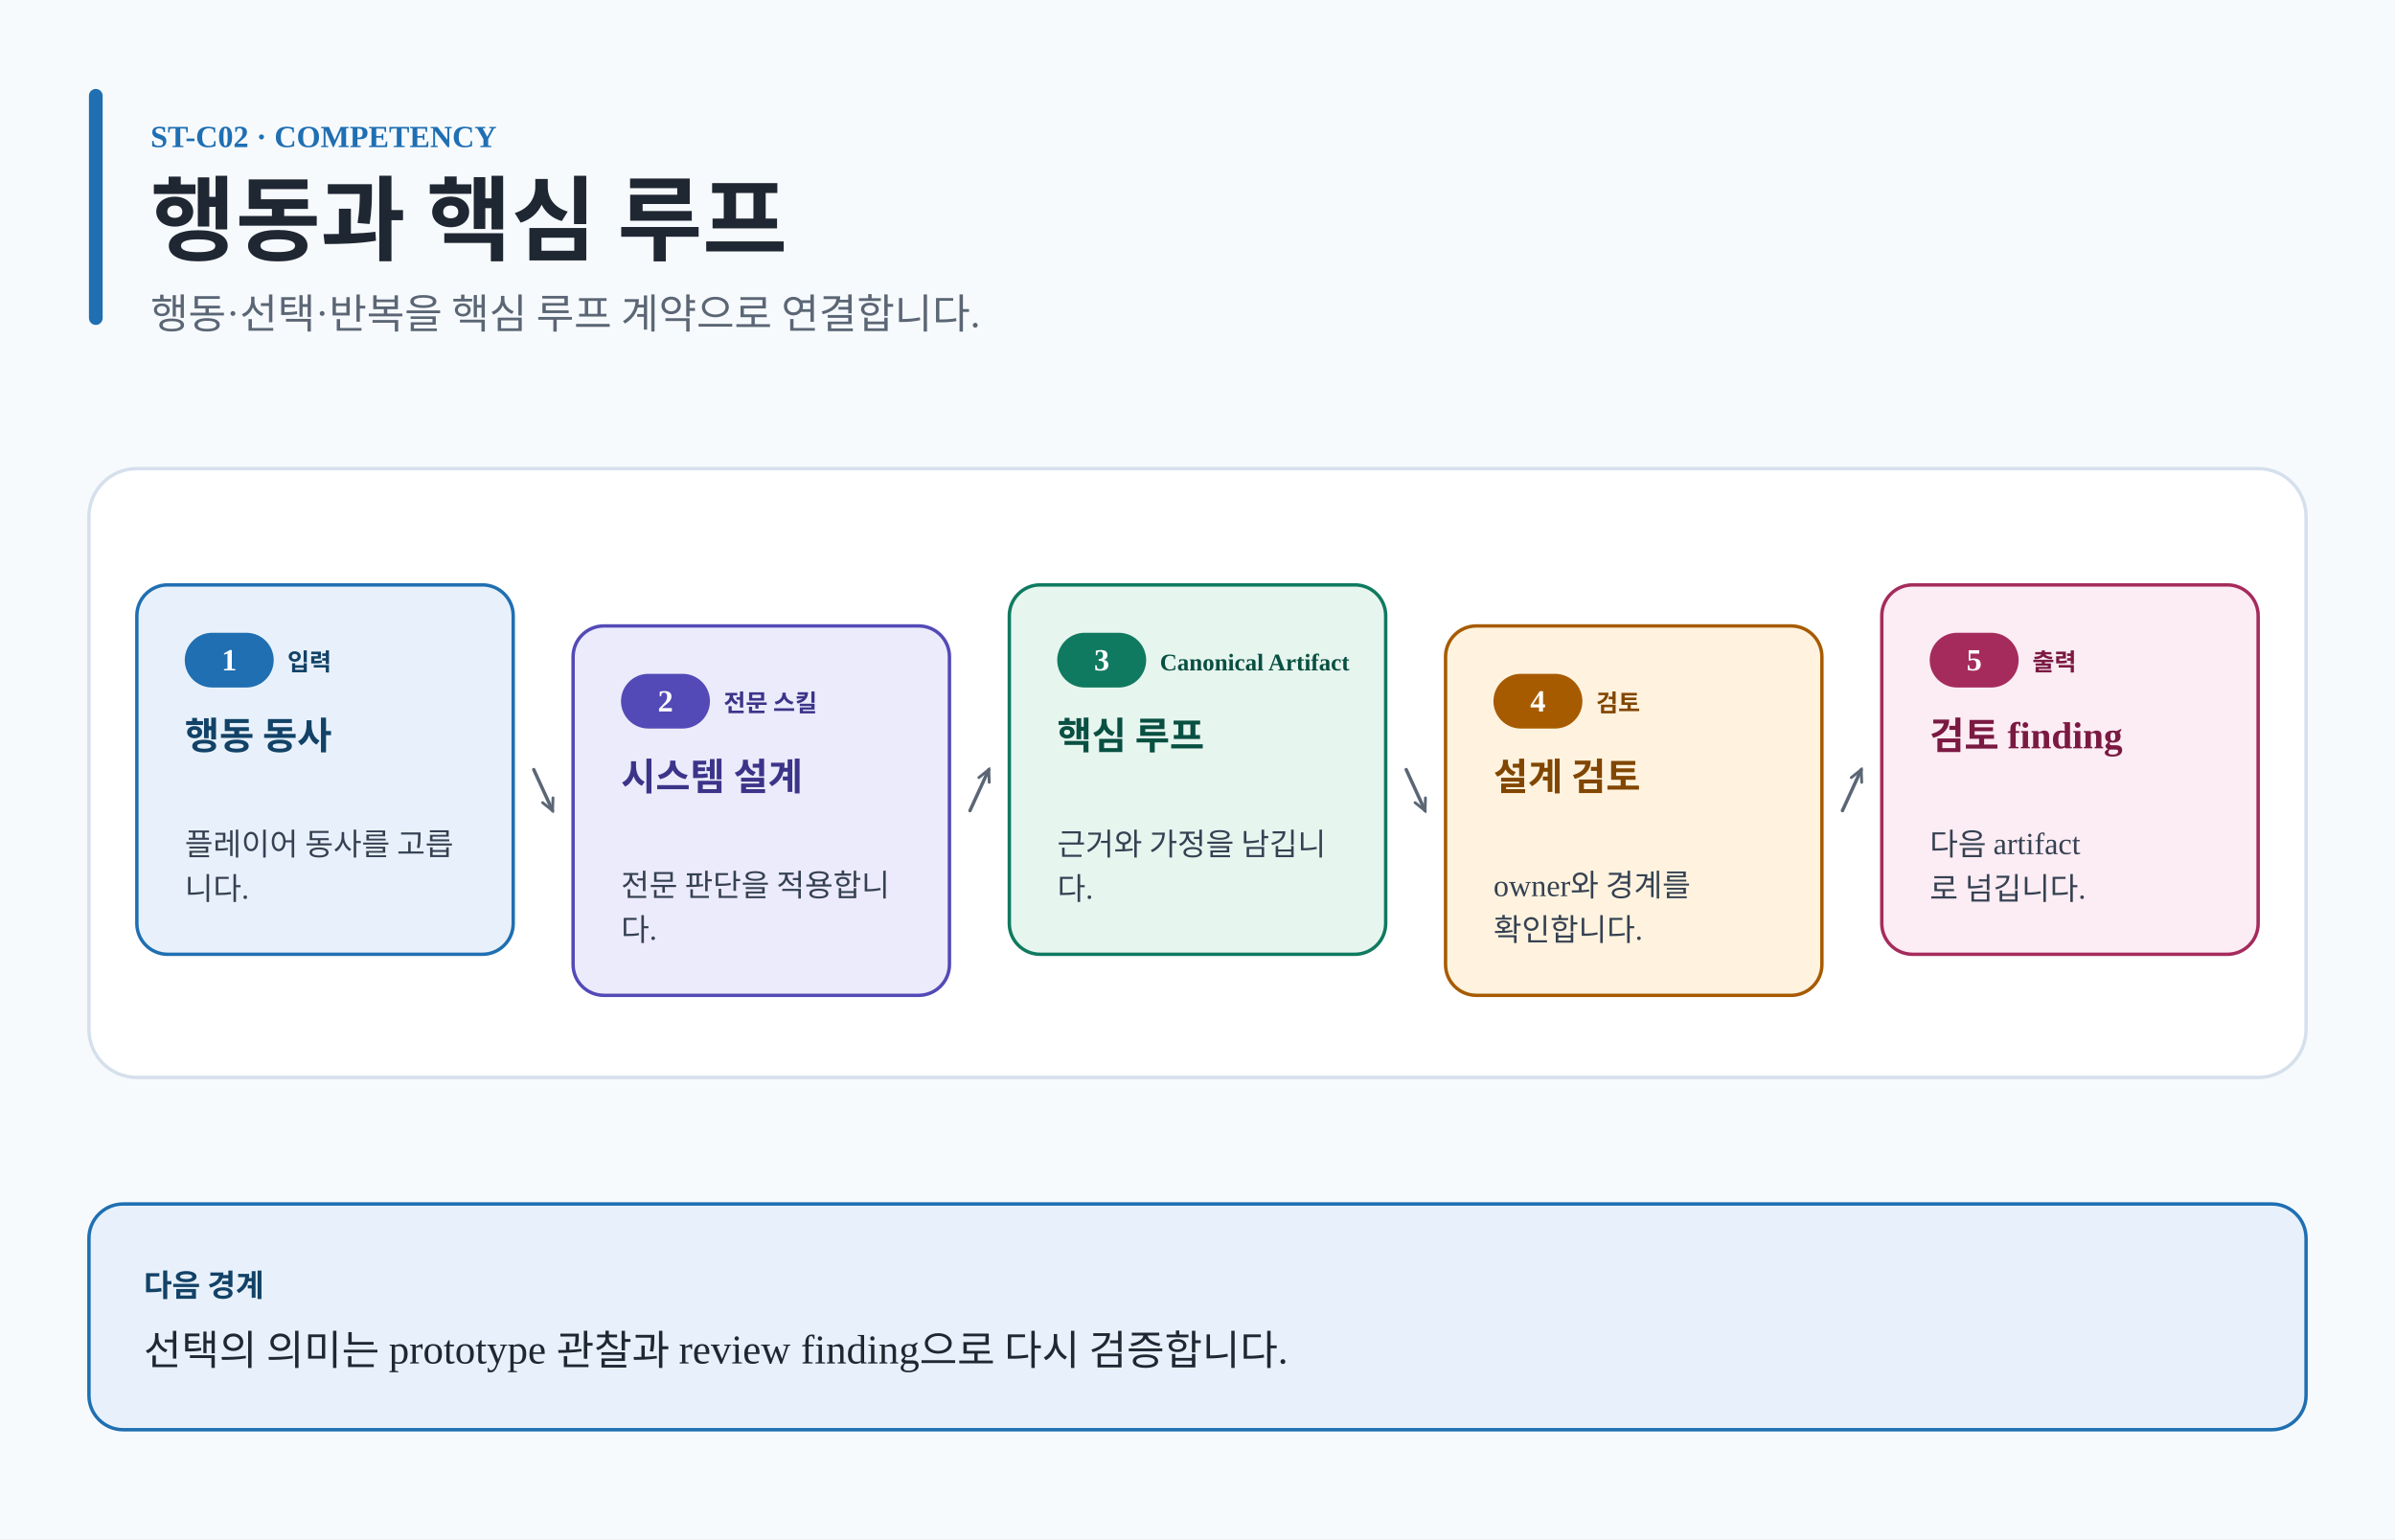
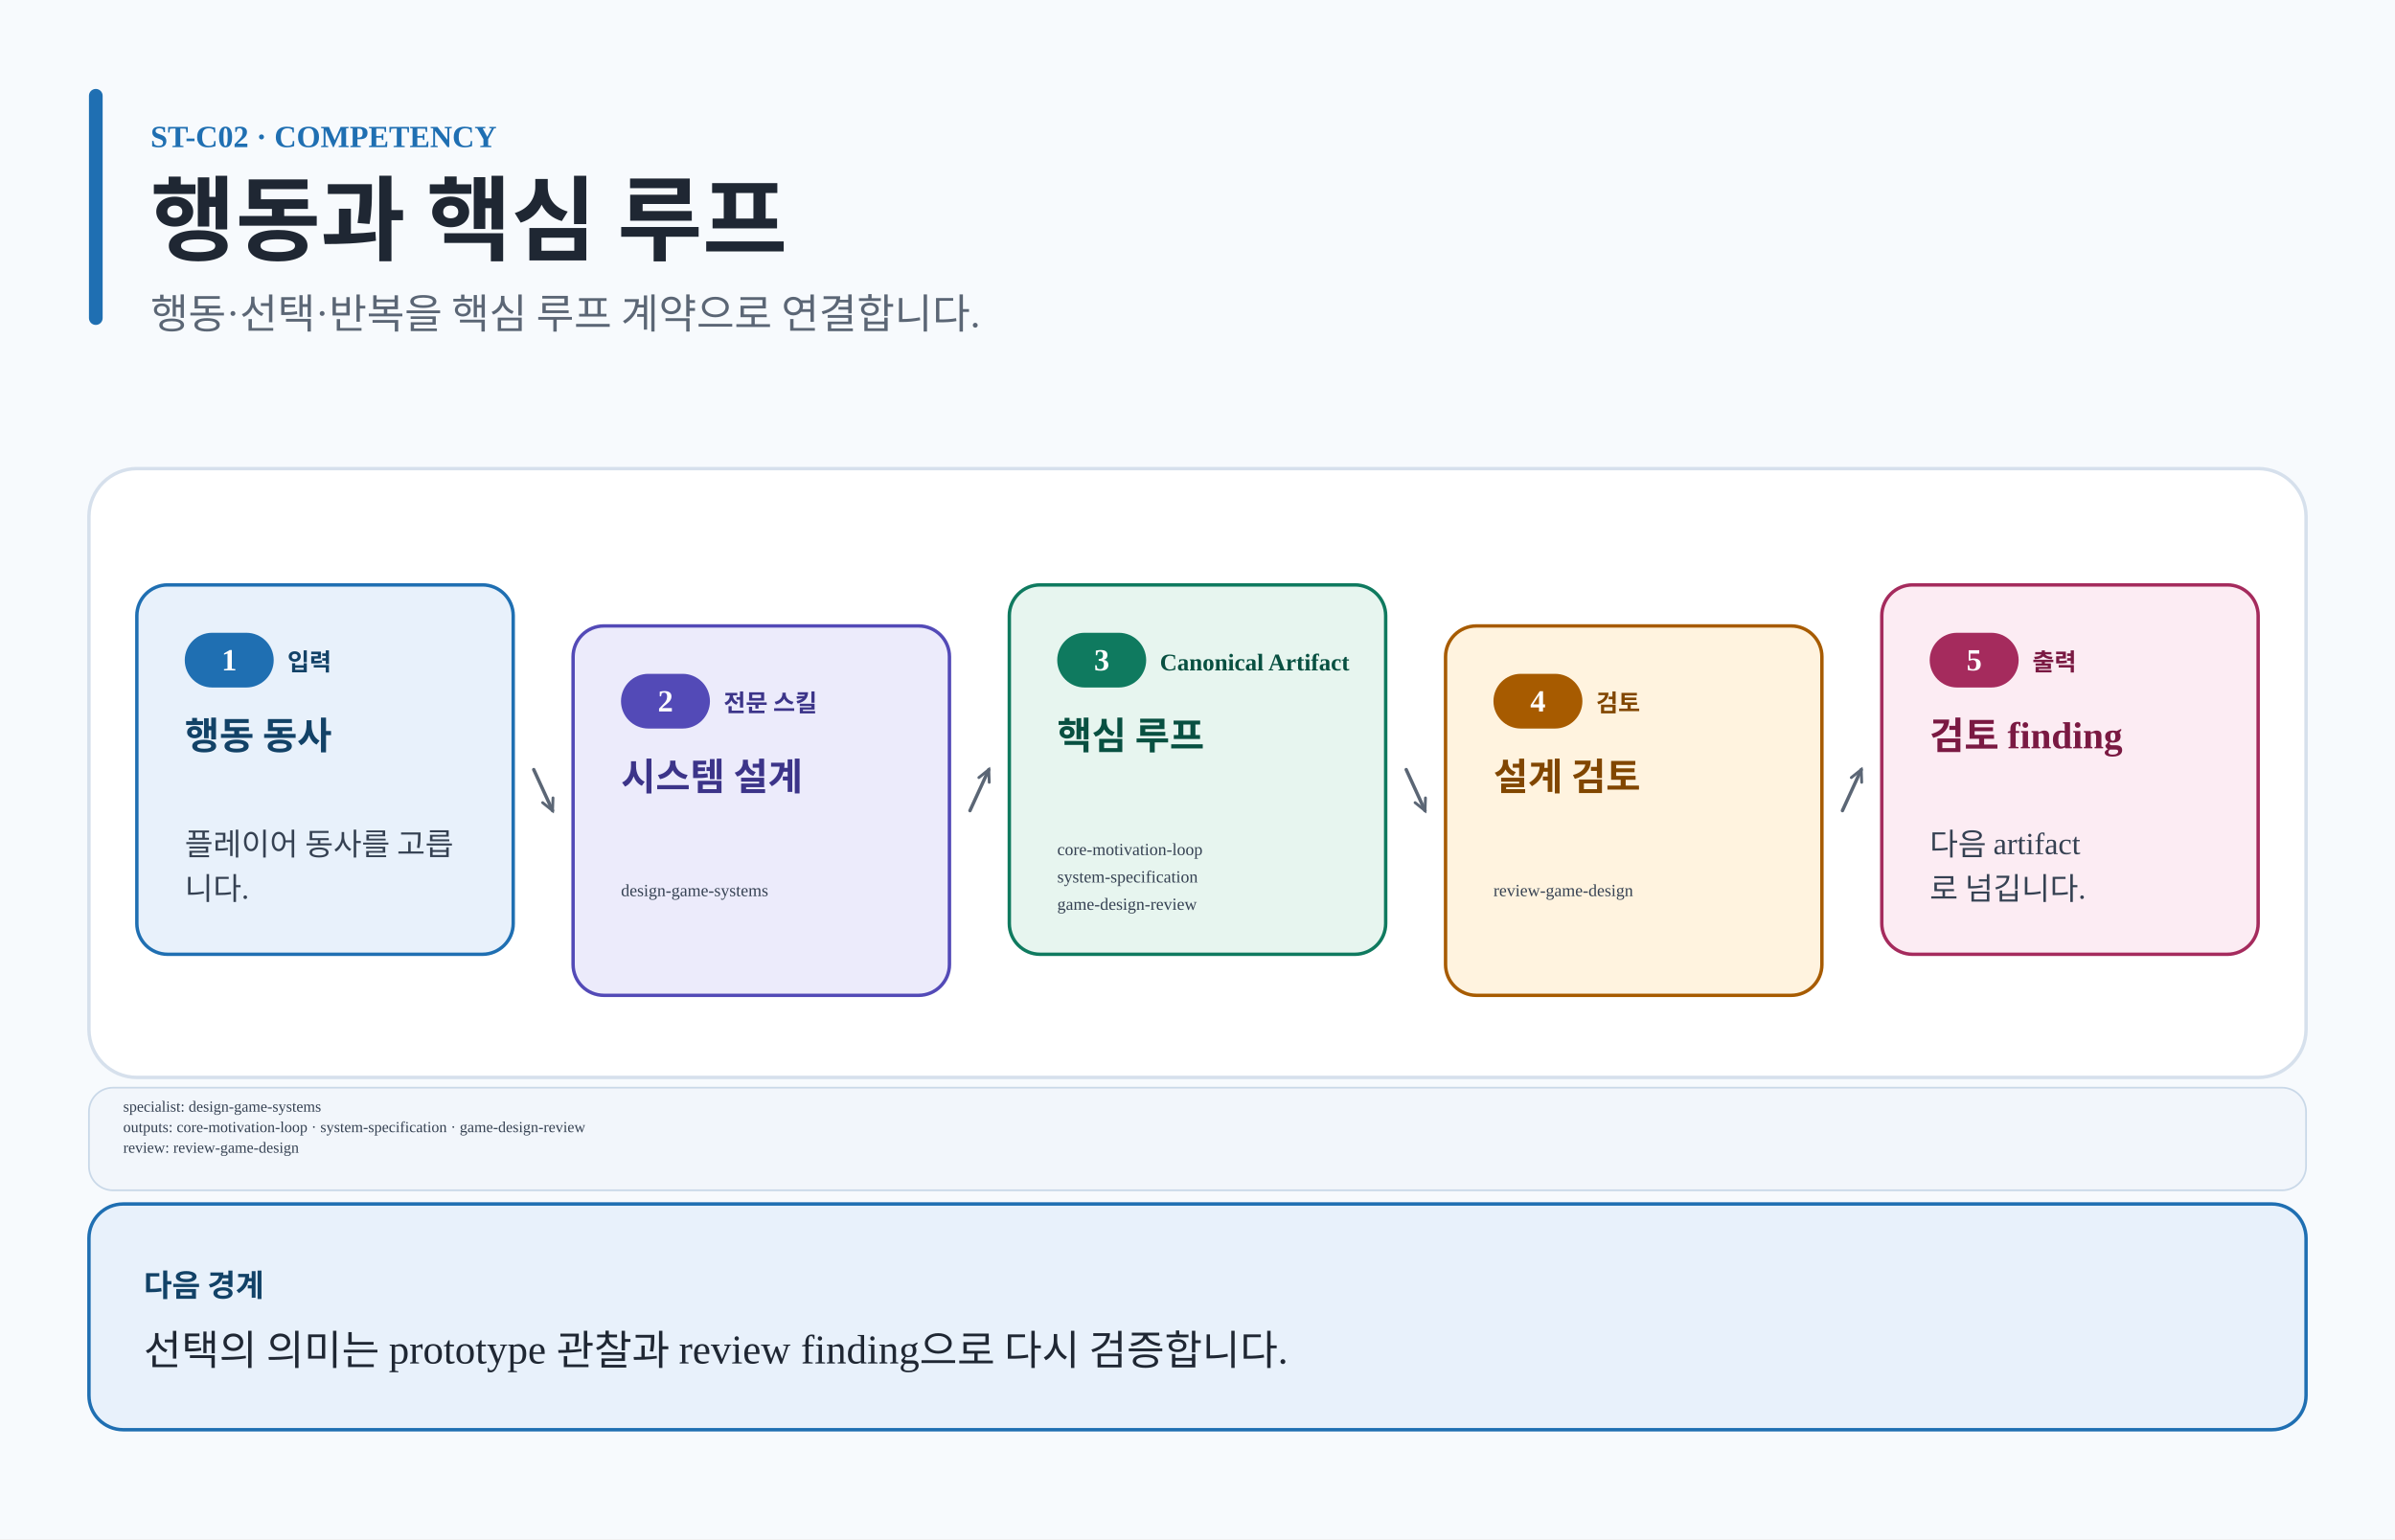
<svg xmlns="http://www.w3.org/2000/svg" viewBox="0 0 1400 900" width="1400" height="900" role="img" aria-label="플레이어 행동과 핵심 루프 및 의미 있는 선택의 흐름">
  <defs>
    <marker id="open-arrow" viewBox="0 0 12 12" refX="10" refY="6" markerWidth="10" markerHeight="10" markerUnits="userSpaceOnUse" orient="auto">
      <path d="M 2 2 L 10 6 L 2 10" fill="none" stroke="#5B6675" stroke-width="2" stroke-linecap="round" />
    </marker>
  </defs>
  <rect width="1400" height="900" fill="#F7FAFD" />
  <rect x="52" y="52" width="8" height="138" rx="4" fill="#1F6FB2" />
  <text x="88" y="86" fill="#1F6FB2" font-size="18" font-weight="700">ST-C02 · COMPETENCY</text>
  <text x="88" y="148" fill="#1F2733" font-size="54" font-weight="700">행동과 핵심 루프</text>
  <text x="88" y="192" fill="#5B6675" font-size="24">행동·선택·반복을 핵심 루프 계약으로 연결합니다.</text>
  <rect x="52" y="274" width="1296" height="356" rx="28" fill="#FFFFFF" stroke="#D6E0EC" stroke-width="2" />
  <path d="M 312 450 L 323 474" fill="none" stroke="#5B6675" stroke-width="2" stroke-linecap="round" marker-end="url(#open-arrow)" />
  <path d="M 567 474 L 578 450" fill="none" stroke="#5B6675" stroke-width="2" stroke-linecap="round" marker-end="url(#open-arrow)" />
  <path d="M 822 450 L 833 474" fill="none" stroke="#5B6675" stroke-width="2" stroke-linecap="round" marker-end="url(#open-arrow)" />
  <path d="M 1077 474 L 1088 450" fill="none" stroke="#5B6675" stroke-width="2" stroke-linecap="round" marker-end="url(#open-arrow)" />
  <g aria-label="읽기 순서 1: 행동 동사">
    <rect x="80" y="342" width="220" height="216" rx="18" fill="#E8F1FB" stroke="#1F6FB2" stroke-width="2" />
    <rect x="108" y="370" width="52" height="32" rx="16" fill="#1F6FB2" />
    <text x="134" y="392" text-anchor="middle" fill="#FFFFFF" font-size="18" font-weight="700">1</text>
    <text x="168" y="392" fill="#124267" font-size="14" font-weight="700">입력</text>
    <text x="108" y="438" fill="#124267" font-size="22" font-weight="700">행동 동사</text>
    <text x="108" y="500" fill="#354152" font-size="18" font-weight="400">플레이어 동사를 고릅</text>
    <text x="108" y="526" fill="#354152" font-size="18" font-weight="400">니다.</text>
  </g>
  <g aria-label="읽기 순서 2: 시스템 설계">
    <rect x="335" y="366" width="220" height="216" rx="18" fill="#ECEBFB" stroke="#534AB7" stroke-width="2" />
    <rect x="363" y="394" width="52" height="32" rx="16" fill="#534AB7" />
    <text x="389" y="416" text-anchor="middle" fill="#FFFFFF" font-size="18" font-weight="700">2</text>
    <text x="423" y="416" fill="#3C3489" font-size="14" font-weight="700">전문 스킬</text>
    <text x="363" y="462" fill="#3C3489" font-size="22" font-weight="700">시스템 설계</text>
-     <text x="363" y="524" fill="#354152" font-size="18" font-weight="400">전문 판단을 적용합니</text>
-     <text x="363" y="550" fill="#354152" font-size="18" font-weight="400">다.</text>
+     <text x="363" y="524" fill="#354152" font-size="10" textLength="164" lengthAdjust="spacingAndGlyphs">design-game-systems</text>
  </g>
  <g aria-label="읽기 순서 3: 핵심 루프">
    <rect x="590" y="342" width="220" height="216" rx="18" fill="#E7F5EF" stroke="#0F7A5F" stroke-width="2" />
    <rect x="618" y="370" width="52" height="32" rx="16" fill="#0F7A5F" />
    <text x="644" y="392" text-anchor="middle" fill="#FFFFFF" font-size="18" font-weight="700">3</text>
    <text x="678" y="392" fill="#085041" font-size="14" font-weight="700">Canonical Artifact</text>
    <text x="618" y="438" fill="#085041" font-size="22" font-weight="700">핵심 루프</text>
-     <text x="618" y="500" fill="#354152" font-size="18" font-weight="400">근거와 가정을 남깁니</text>
-     <text x="618" y="526" fill="#354152" font-size="18" font-weight="400">다.</text>
+     <text x="618" y="500" fill="#354152" font-size="10" textLength="164" lengthAdjust="spacingAndGlyphs">core-motivation-loop</text>
+     <text x="618" y="516" fill="#354152" font-size="10" textLength="164" lengthAdjust="spacingAndGlyphs">system-specification</text>
+     <text x="618" y="532" fill="#354152" font-size="10" textLength="164" lengthAdjust="spacingAndGlyphs">game-design-review</text>
  </g>
  <g aria-label="읽기 순서 4: 설계 검토">
    <rect x="845" y="366" width="220" height="216" rx="18" fill="#FFF3DF" stroke="#A75B00" stroke-width="2" />
    <rect x="873" y="394" width="52" height="32" rx="16" fill="#A75B00" />
    <text x="899" y="416" text-anchor="middle" fill="#FFFFFF" font-size="18" font-weight="700">4</text>
    <text x="933" y="416" fill="#814600" font-size="14" font-weight="700">검토</text>
    <text x="873" y="462" fill="#814600" font-size="22" font-weight="700">설계 검토</text>
-     <text x="873" y="524" fill="#354152" font-size="18" font-weight="400">owner와 경계를 </text>
-     <text x="873" y="550" fill="#354152" font-size="18" font-weight="400">확인합니다.</text>
+     <text x="873" y="524" fill="#354152" font-size="10" textLength="164" lengthAdjust="spacingAndGlyphs">review-game-design</text>
  </g>
  <g aria-label="읽기 순서 5: 검토 finding">
    <rect x="1100" y="342" width="220" height="216" rx="18" fill="#FCECF3" stroke="#A52B5D" stroke-width="2" />
    <rect x="1128" y="370" width="52" height="32" rx="16" fill="#A52B5D" />
    <text x="1154" y="392" text-anchor="middle" fill="#FFFFFF" font-size="18" font-weight="700">5</text>
    <text x="1188" y="392" fill="#7A1942" font-size="14" font-weight="700">출력</text>
    <text x="1128" y="438" fill="#7A1942" font-size="22" font-weight="700">검토 finding</text>
    <text x="1128" y="500" fill="#354152" font-size="18" font-weight="400">다음 artifact</text>
    <text x="1128" y="526" fill="#354152" font-size="18" font-weight="400">로 넘깁니다.</text>
  </g>
+   <rect x="52" y="636" width="1296" height="60" rx="14" fill="#F2F6FB" stroke="#C9D8E8" stroke-width="1" />
+   <text x="72" y="650" fill="#354152" font-size="9">specialist: design-game-systems</text>
+   <text x="72" y="662" fill="#354152" font-size="9">outputs: core-motivation-loop · system-specification · game-design-review</text>
+   <text x="72" y="674" fill="#354152" font-size="9">review: review-game-design</text>
  <rect x="52" y="704" width="1296" height="132" rx="20" fill="#E8F1FB" stroke="#1F6FB2" stroke-width="2" />
  <text x="84" y="758" fill="#124267" font-size="18" font-weight="700">다음 경계</text>
  <text x="84" y="798" fill="#1F2733" font-size="24">선택의 의미는 prototype 관찰과 review finding으로 다시 검증합니다.</text>
</svg>
